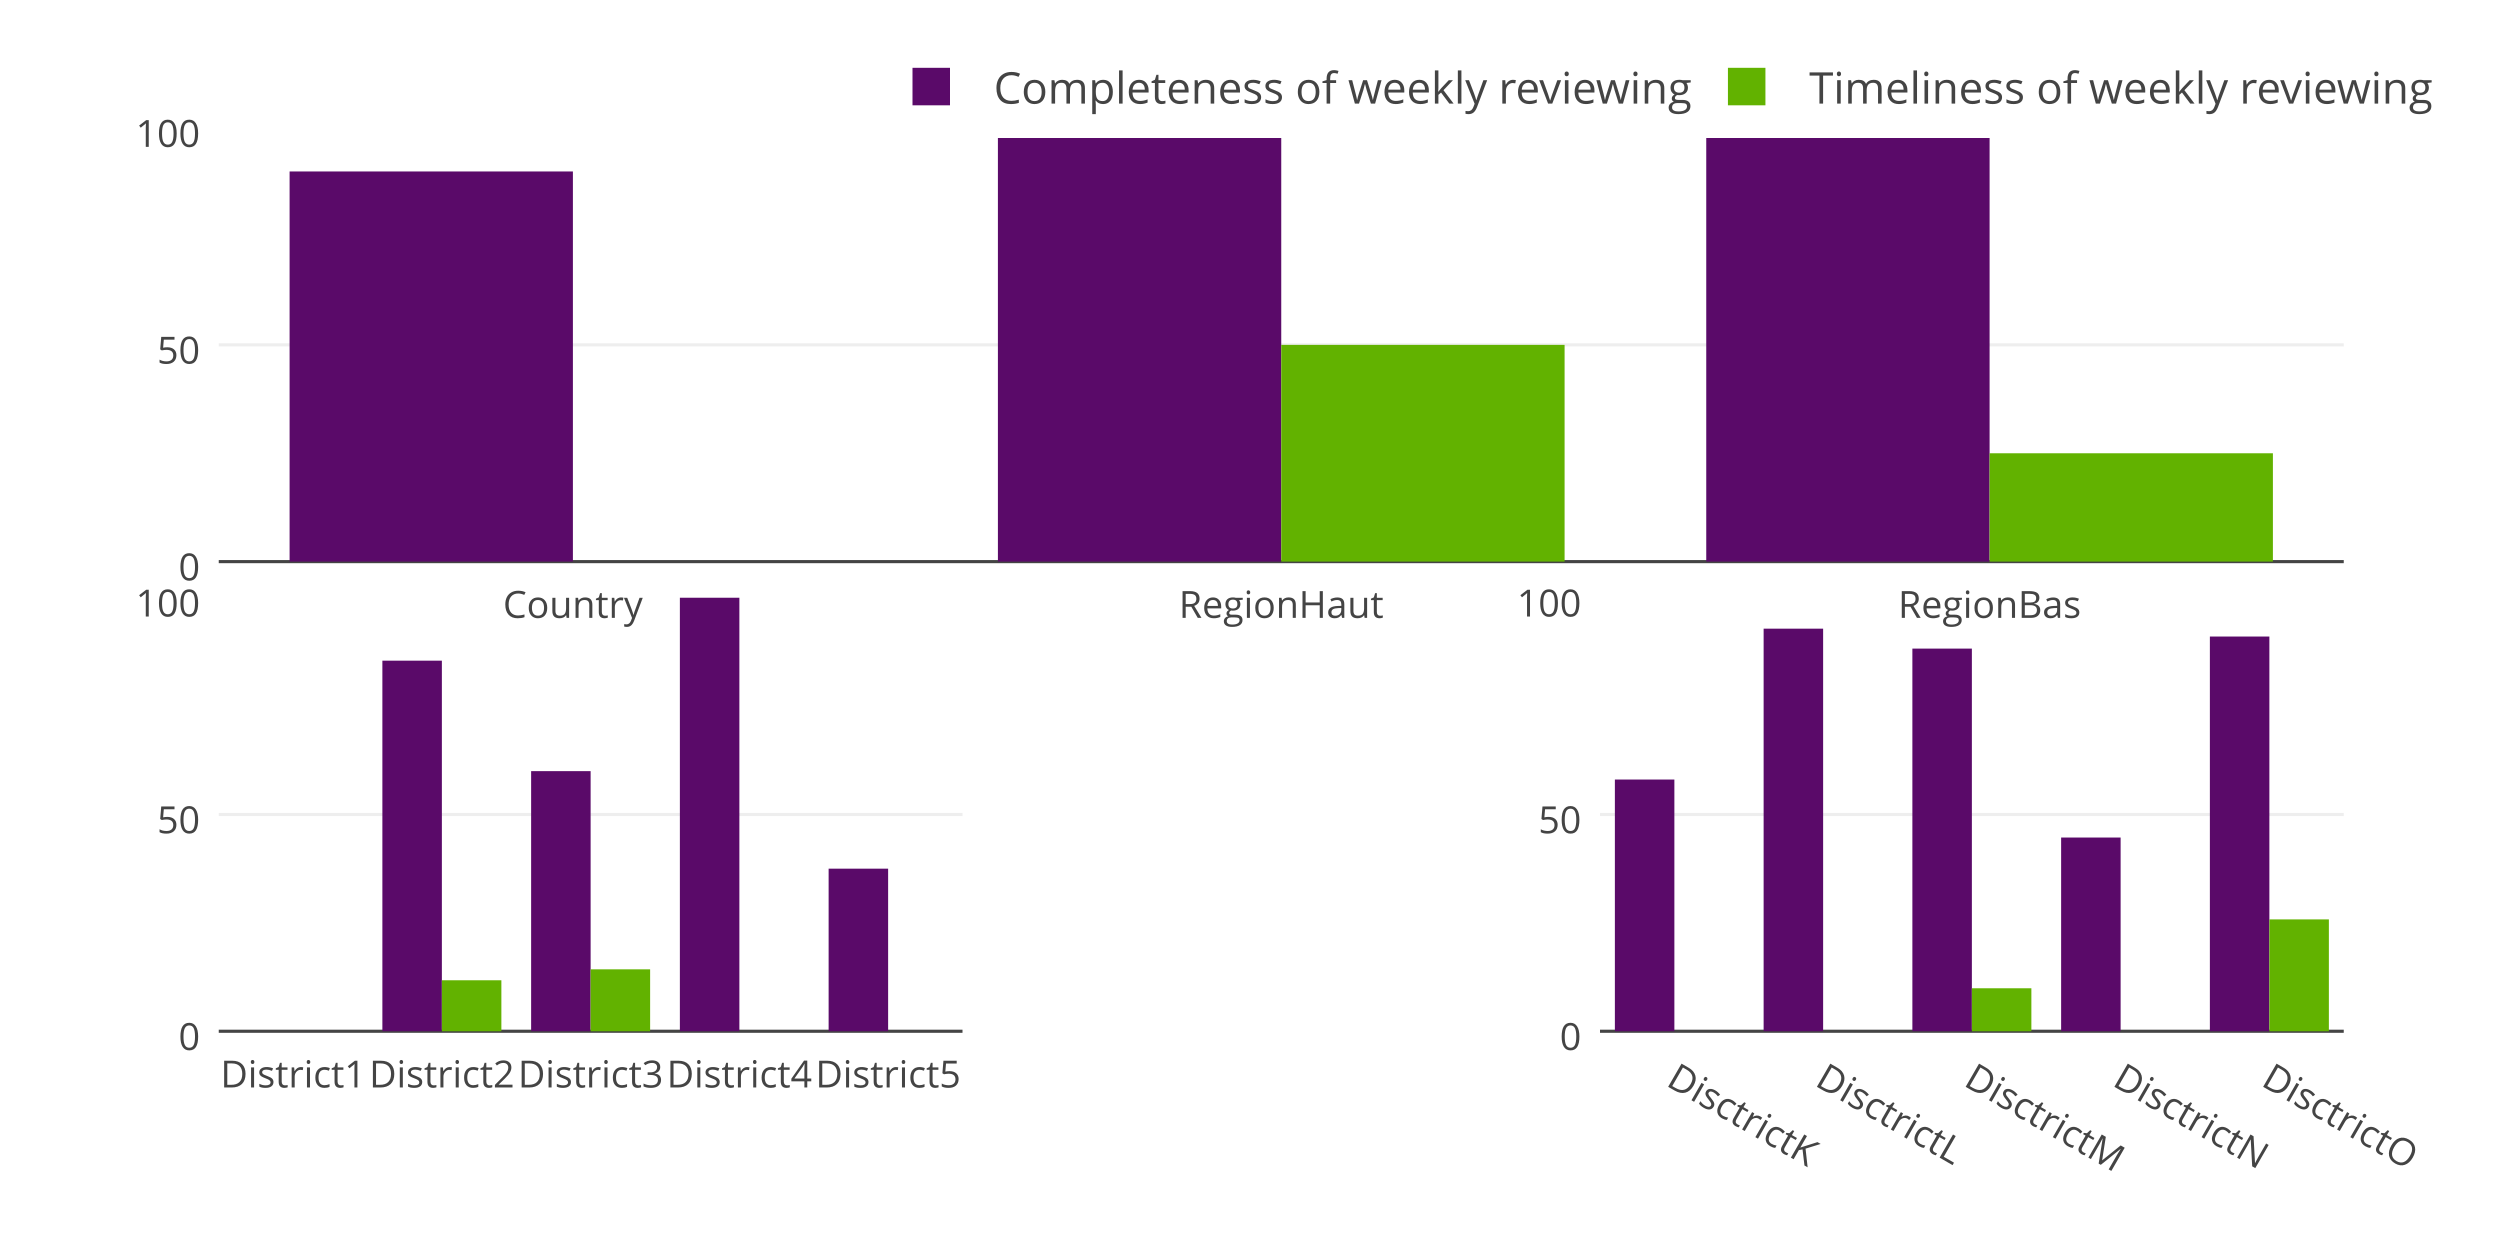
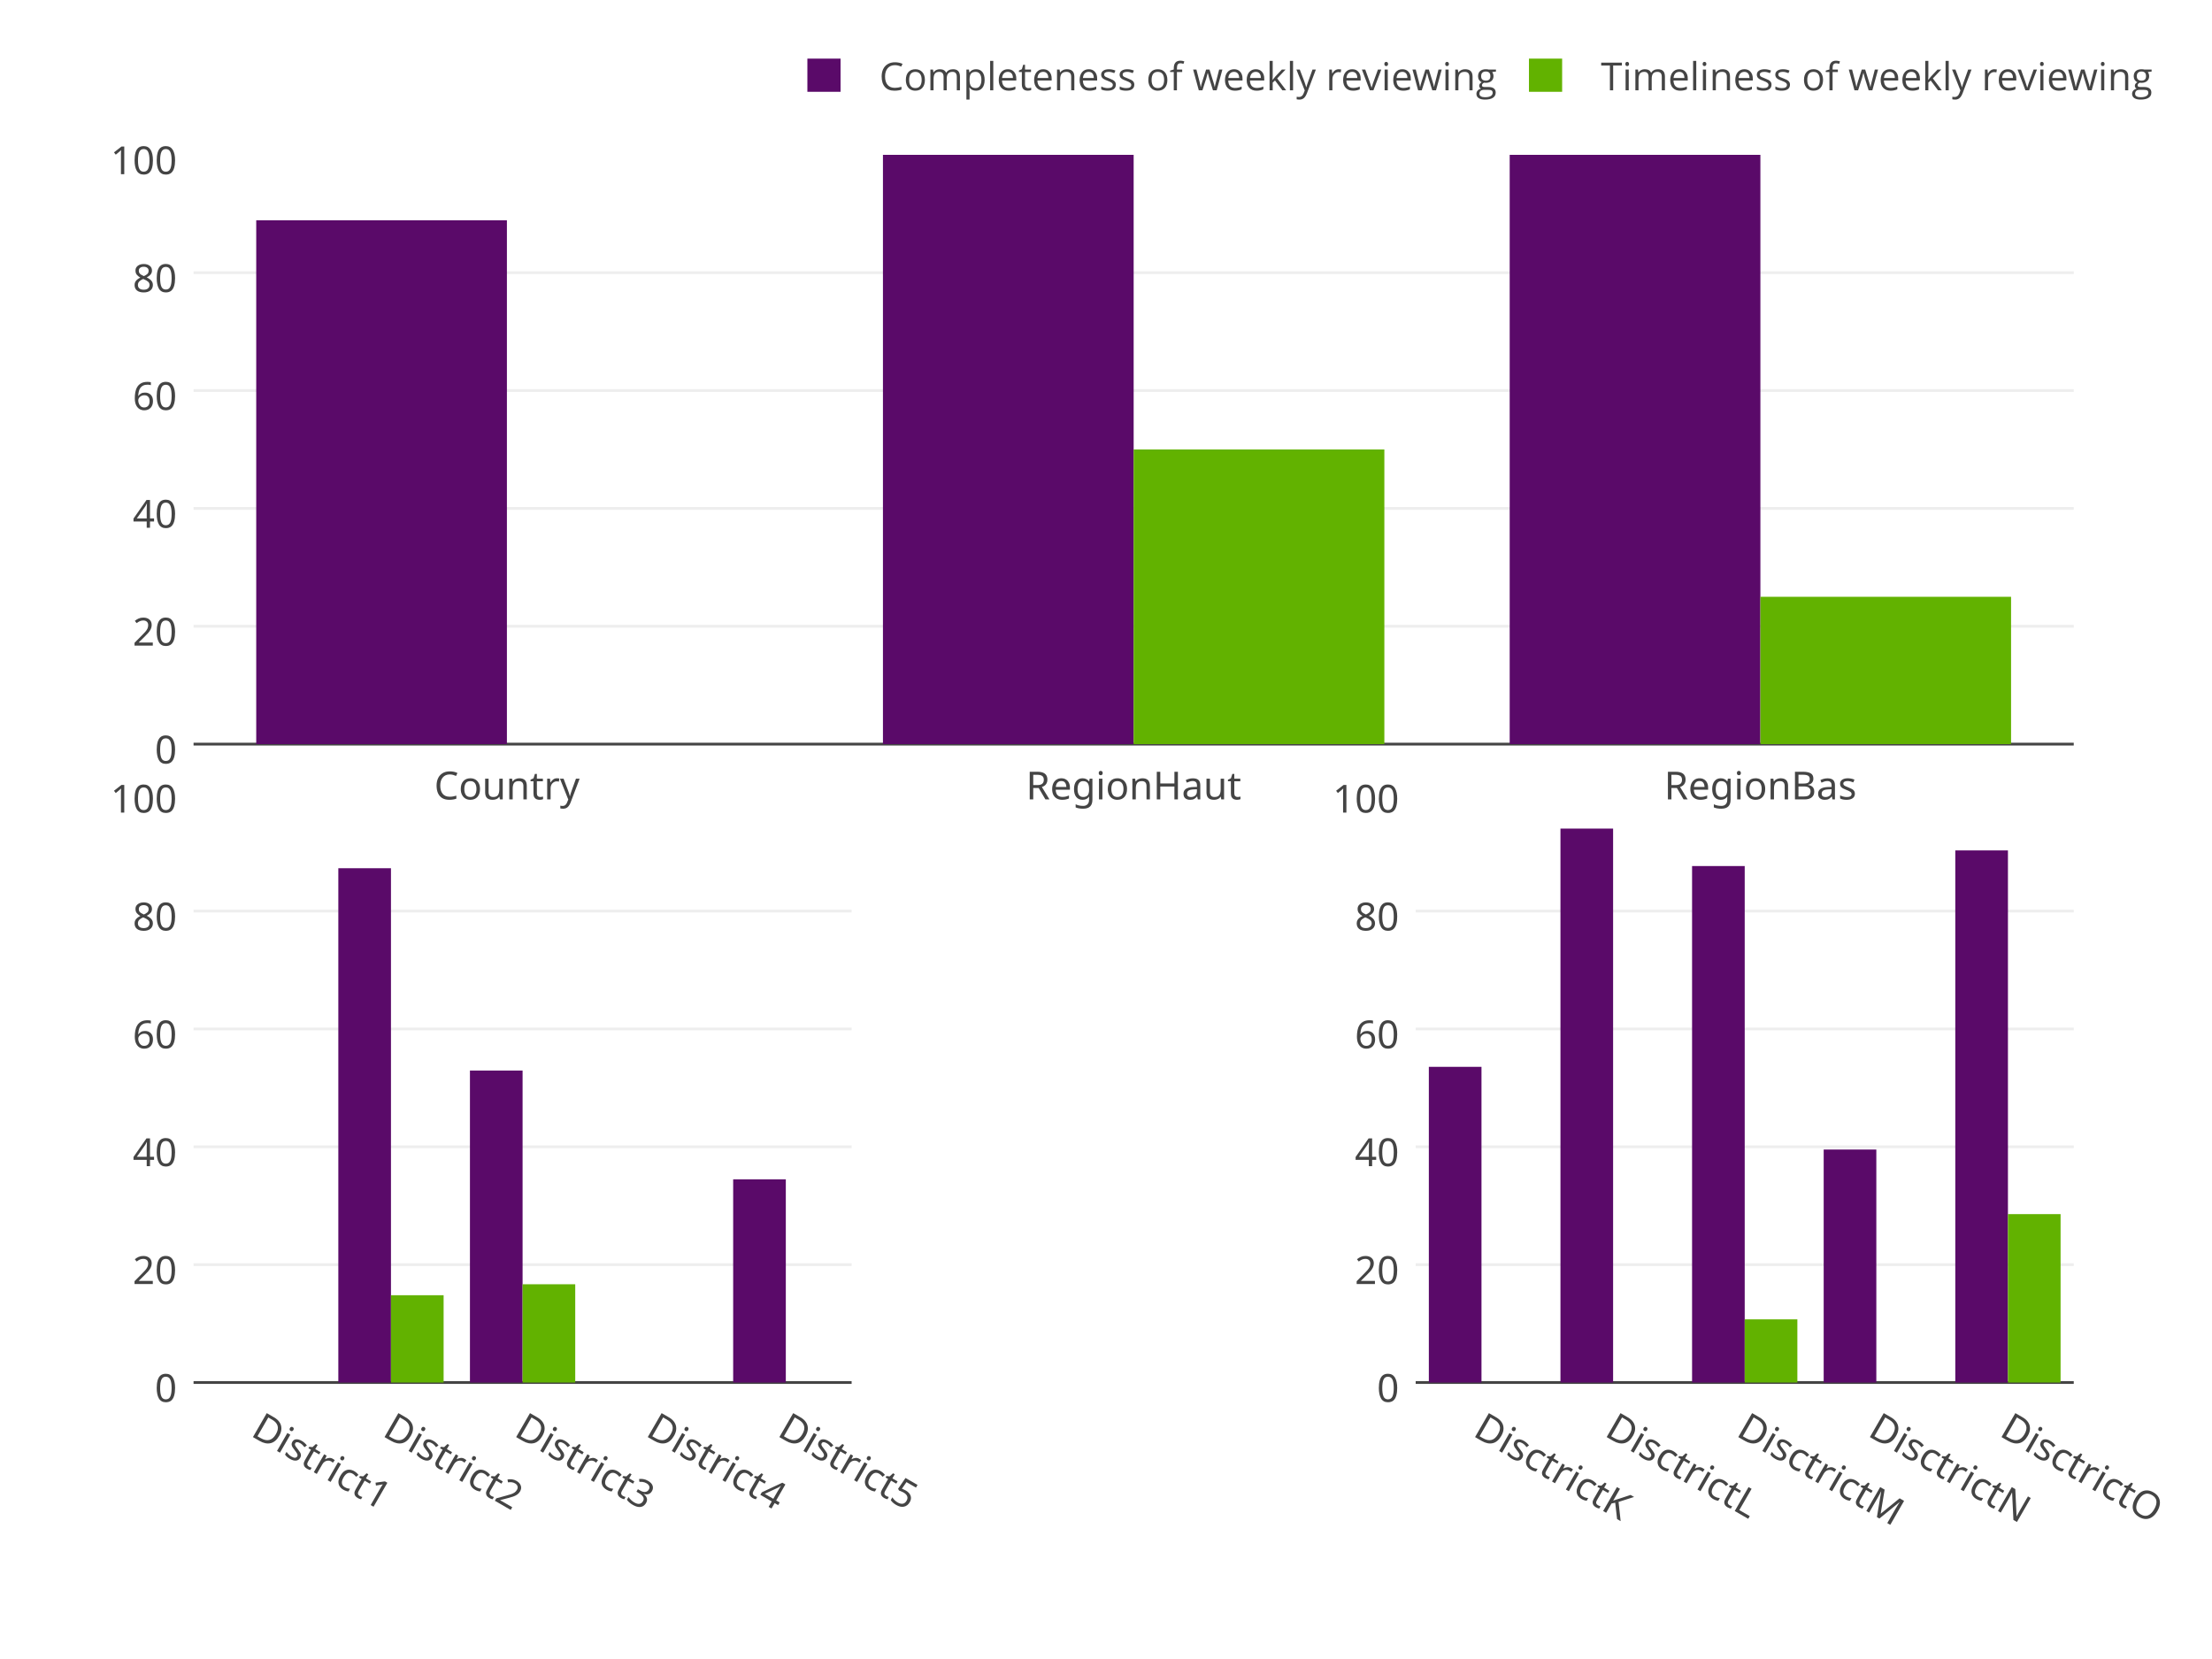
- <svg xmlns="http://www.w3.org/2000/svg" class="main-svg" width="800" height="400" style="">
-   <rect x="0" y="0" width="800" height="400" style="fill: rgb(255, 255, 255); fill-opacity: 1;" />
-   <defs id="defs-f006cd">
+ <svg xmlns="http://www.w3.org/2000/svg" class="main-svg" width="800" height="600" style="">
+   <rect x="0" y="0" width="800" height="600" style="fill: rgb(255, 255, 255); fill-opacity: 1;" />
+   <defs id="defs-6681fc">
    <g class="gradients" />
    <g class="clips">
-       <clipPath class="axesclip" id="clipf006cdx">
-         <rect x="70" y="0" width="680" height="400" />
-       </clipPath>
-       <clipPath class="axesclip" id="clipf006cdy">
-         <rect x="0" y="41" width="800" height="138.72" />
-       </clipPath>
-       <clipPath class="axesclip" id="clipf006cdxy">
-         <rect x="70" y="41" width="680" height="138.72" />
-       </clipPath>
-       <clipPath class="axesclip" id="clipf006cdy2">
-         <rect x="0" y="191.28" width="800" height="138.72" />
-       </clipPath>
-       <clipPath class="axesclip" id="clipf006cdxy2">
-         <rect x="70" y="191.28" width="680" height="138.72" />
-       </clipPath>
-       <clipPath class="axesclip" id="clipf006cdy3">
-         <rect x="0" y="191.28" width="800" height="138.72" />
-       </clipPath>
-       <clipPath class="axesclip" id="clipf006cdxy3">
-         <rect x="70" y="191.28" width="680" height="138.72" />
-       </clipPath>
-       <clipPath class="axesclip" id="clipf006cdx2">
-         <rect x="70" y="0" width="238" height="400" />
-       </clipPath>
-       <clipPath class="axesclip" id="clipf006cdx2y">
-         <rect x="70" y="41" width="238" height="138.72" />
-       </clipPath>
-       <clipPath class="axesclip" id="clipf006cdx2y2">
-         <rect x="70" y="191.28" width="238" height="138.72" />
-       </clipPath>
-       <clipPath class="axesclip" id="clipf006cdx2y3">
-         <rect x="70" y="191.28" width="238" height="138.72" />
-       </clipPath>
-       <clipPath class="axesclip" id="clipf006cdx3">
-         <rect x="512" y="0" width="238" height="400" />
-       </clipPath>
-       <clipPath class="axesclip" id="clipf006cdx3y">
-         <rect x="512" y="41" width="238" height="138.72" />
-       </clipPath>
-       <clipPath class="axesclip" id="clipf006cdx3y2">
-         <rect x="512" y="191.28" width="238" height="138.72" />
-       </clipPath>
-       <clipPath class="axesclip" id="clipf006cdx3y3">
-         <rect x="512" y="191.28" width="238" height="138.72" />
-       </clipPath>
-       <clipPath class="plotclip" id="clipf006cdxyplot">
-         <rect width="680" height="138.72" />
-       </clipPath>
-       <clipPath class="plotclip" id="clipf006cdx2y3plot">
-         <rect width="238" height="138.72" />
-       </clipPath>
-       <clipPath class="plotclip" id="clipf006cdx3y2plot">
-         <rect width="238" height="138.72" />
+       <clipPath class="axesclip" id="clip6681fcx">
+         <rect x="70" y="0" width="680" height="600" />
+       </clipPath>
+       <clipPath class="axesclip" id="clip6681fcy">
+         <rect x="0" y="56" width="800" height="213.12" />
+       </clipPath>
+       <clipPath class="axesclip" id="clip6681fcxy">
+         <rect x="70" y="56" width="680" height="213.12" />
+       </clipPath>
+       <clipPath class="axesclip" id="clip6681fcy2">
+         <rect x="0" y="286.88" width="800" height="213.12" />
+       </clipPath>
+       <clipPath class="axesclip" id="clip6681fcxy2">
+         <rect x="70" y="286.88" width="680" height="213.12" />
+       </clipPath>
+       <clipPath class="axesclip" id="clip6681fcy3">
+         <rect x="0" y="286.88" width="800" height="213.12" />
+       </clipPath>
+       <clipPath class="axesclip" id="clip6681fcxy3">
+         <rect x="70" y="286.88" width="680" height="213.12" />
+       </clipPath>
+       <clipPath class="axesclip" id="clip6681fcx2">
+         <rect x="70" y="0" width="238" height="600" />
+       </clipPath>
+       <clipPath class="axesclip" id="clip6681fcx2y">
+         <rect x="70" y="56" width="238" height="213.12" />
+       </clipPath>
+       <clipPath class="axesclip" id="clip6681fcx2y2">
+         <rect x="70" y="286.88" width="238" height="213.12" />
+       </clipPath>
+       <clipPath class="axesclip" id="clip6681fcx2y3">
+         <rect x="70" y="286.88" width="238" height="213.12" />
+       </clipPath>
+       <clipPath class="axesclip" id="clip6681fcx3">
+         <rect x="512" y="0" width="238" height="600" />
+       </clipPath>
+       <clipPath class="axesclip" id="clip6681fcx3y">
+         <rect x="512" y="56" width="238" height="213.12" />
+       </clipPath>
+       <clipPath class="axesclip" id="clip6681fcx3y2">
+         <rect x="512" y="286.88" width="238" height="213.12" />
+       </clipPath>
+       <clipPath class="axesclip" id="clip6681fcx3y3">
+         <rect x="512" y="286.88" width="238" height="213.12" />
+       </clipPath>
+       <clipPath class="plotclip" id="clip6681fcxyplot">
+         <rect width="680" height="213.12" />
+       </clipPath>
+       <clipPath class="plotclip" id="clip6681fcx2y3plot">
+         <rect width="238" height="213.12" />
+       </clipPath>
+       <clipPath class="plotclip" id="clip6681fcx3y2plot">
+         <rect width="238" height="213.12" />
      </clipPath>
    </g>
  </defs>
  <g class="bglayer">
-     <rect class="bg" x="66" y="37" width="688" height="146.72" style="fill: rgb(255, 255, 255); fill-opacity: 1; stroke-width: 0;" />
-     <rect class="bg" x="66" y="187.28" width="246" height="146.72" style="fill: rgb(255, 255, 255); fill-opacity: 1; stroke-width: 0;" />
-     <rect class="bg" x="508" y="187.28" width="246" height="146.72" style="fill: rgb(255, 255, 255); fill-opacity: 1; stroke-width: 0;" />
+     <rect class="bg" x="66" y="52" width="688" height="221.12" style="fill: rgb(255, 255, 255); fill-opacity: 1; stroke-width: 0;" />
+     <rect class="bg" x="66" y="282.88" width="246" height="221.12" style="fill: rgb(255, 255, 255); fill-opacity: 1; stroke-width: 0;" />
+     <rect class="bg" x="508" y="282.88" width="246" height="221.12" style="fill: rgb(255, 255, 255); fill-opacity: 1; stroke-width: 0;" />
  </g>
  <g class="layer-below">
    <g class="imagelayer" />
    <g class="shapelayer" />
  </g>
  <g class="cartesianlayer">
    <g class="subplot xy">
      <g class="layer-subplot">
        <g class="shapelayer" />
        <g class="imagelayer" />
      </g>
-       <g class="gridlayer" transform="translate(70,41)">
-         <path class="ygrid crisp" d="M0,0h680" transform="translate(0,69.36)" style="stroke: rgb(238, 238, 238); stroke-opacity: 1; stroke-width: 1px;" />
+       <g class="gridlayer" transform="translate(70,56)">
+         <path class="ygrid crisp" d="M0,0h680" transform="translate(0,170.5)" style="stroke: rgb(238, 238, 238); stroke-opacity: 1; stroke-width: 1px;" />
+         <path class="ygrid crisp" d="M0,0h680" transform="translate(0,127.87)" style="stroke: rgb(238, 238, 238); stroke-opacity: 1; stroke-width: 1px;" />
+         <path class="ygrid crisp" d="M0,0h680" transform="translate(0,85.25)" style="stroke: rgb(238, 238, 238); stroke-opacity: 1; stroke-width: 1px;" />
+         <path class="ygrid crisp" d="M0,0h680" transform="translate(0,42.62)" style="stroke: rgb(238, 238, 238); stroke-opacity: 1; stroke-width: 1px;" />
      </g>
      <g class="overgrid" />
-       <g class="zerolinelayer" transform="translate(70,41)">
-         <path class="yzl zl crisp" d="M0,0h680" transform="translate(0,138.72)" style="stroke: rgb(68, 68, 68); stroke-opacity: 1; stroke-width: 1px;" />
+       <g class="zerolinelayer" transform="translate(70,56)">
+         <path class="yzl zl crisp" d="M0,0h680" transform="translate(0,213.12)" style="stroke: rgb(68, 68, 68); stroke-opacity: 1; stroke-width: 1px;" />
      </g>
      <g class="overzero" />
-       <g class="plot" transform="translate(70, 41)" clip-path="url(#clipf006cdxyplot)">
+       <g class="plot" transform="translate(70, 56)" clip-path="url(#clip6681fcxyplot)">
        <g class="imagelayer" />
        <g class="maplayer" />
        <g class="barlayer">
          <g class="trace bars" style="opacity: 1;">
            <g class="points">
              <g class="point">
-                 <path d="M22.67,138.72V13.87H113.33V138.72Z" style="stroke-width: 0px; fill: rgb(90, 10, 105); fill-opacity: 1;" />
-               </g>
-               <g class="point">
-                 <path d="M249.33,138.72V0H340V138.72Z" style="stroke-width: 0px; fill: rgb(90, 10, 105); fill-opacity: 1;" />
-               </g>
-               <g class="point">
-                 <path d="M476,138.72V0H566.67V138.72Z" style="stroke-width: 0px; fill: rgb(90, 10, 105); fill-opacity: 1;" />
-               </g>
-             </g>
-           </g>
-           <g class="trace bars" style="opacity: 1;">
-             <g class="points">
-               <g class="point">
-                 <path d="M340,138.72V69.36H430.67V138.72Z" style="stroke-width: 0px; fill: rgb(98, 178, 0); fill-opacity: 1;" />
-               </g>
-               <g class="point">
-                 <path d="M566.67,138.72V104.04H657.33V138.72Z" style="stroke-width: 0px; fill: rgb(98, 178, 0); fill-opacity: 1;" />
+                 <path d="M22.67,213.12V23.68H113.33V213.12Z" style="stroke-width: 0px; fill: rgb(90, 10, 105); fill-opacity: 1;" />
+               </g>
+               <g class="point">
+                 <path d="M249.33,213.12V0H340V213.12Z" style="stroke-width: 0px; fill: rgb(90, 10, 105); fill-opacity: 1;" />
+               </g>
+               <g class="point">
+                 <path d="M476,213.12V0H566.67V213.12Z" style="stroke-width: 0px; fill: rgb(90, 10, 105); fill-opacity: 1;" />
+               </g>
+             </g>
+           </g>
+           <g class="trace bars" style="opacity: 1;">
+             <g class="points">
+               <g class="point">
+                 <path d="M340,213.12V106.56H430.67V213.12Z" style="stroke-width: 0px; fill: rgb(98, 178, 0); fill-opacity: 1;" />
+               </g>
+               <g class="point">
+                 <path d="M566.67,213.12V159.84H657.33V213.12Z" style="stroke-width: 0px; fill: rgb(98, 178, 0); fill-opacity: 1;" />
              </g>
            </g>
          </g>
        </g>
        <g class="carpetlayer" />
        <g class="boxlayer" />
        <g class="scatterlayer" />
      </g>
      <g class="overplot" />
-       <path class="xlines crisp" transform="translate(70,41)" d="M-5,143.22h690" style="fill: none; stroke-width: 1px; stroke: rgb(0, 0, 0); stroke-opacity: 0;" />
-       <path class="ylines crisp" transform="translate(70,41)" d="M-4.5,-5v147.72" stroke-width="1px" style="fill: none; stroke: rgb(0, 0, 0); stroke-opacity: 0;" />
+       <path class="xlines crisp" transform="translate(70,56)" d="M-5,217.62h690" style="fill: none; stroke-width: 1px; stroke: rgb(0, 0, 0); stroke-opacity: 0;" />
+       <path class="ylines crisp" transform="translate(70,56)" d="M-4.5,-5v222.12" stroke-width="1px" style="fill: none; stroke: rgb(0, 0, 0); stroke-opacity: 0;" />
      <g class="overlines" />
-       <g class="xaxislayer" transform="translate(70,41)">
-         <g class="xtick" data-bb="171">
-           <text text-anchor="middle" x="0" y="156.72" transform="translate(113.33,0)" style="font-family: 'Open Sans', verdana, arial, sans-serif; font-size: 12px; fill: rgb(68, 68, 68); fill-opacity: 1; visibility: visible; white-space: pre;" data-bb="167">Country</text>
-         </g>
-         <g class="xtick" data-bb="172">
-           <text text-anchor="middle" x="0" y="156.72" transform="translate(340,0)" style="font-family: 'Open Sans', verdana, arial, sans-serif; font-size: 12px; fill: rgb(68, 68, 68); fill-opacity: 1; visibility: visible; white-space: pre;" data-bb="168">RegionHaut</text>
-         </g>
-         <g class="xtick" data-bb="173">
-           <text text-anchor="middle" x="0" y="156.72" transform="translate(566.67,0)" style="font-family: 'Open Sans', verdana, arial, sans-serif; font-size: 12px; fill: rgb(68, 68, 68); fill-opacity: 1; visibility: visible; white-space: pre;" data-bb="169">RegionBas</text>
-         </g>
-       </g>
-       <g class="yaxislayer" transform="translate(70,41)">
-         <g class="ytick" data-bb="197">
-           <text text-anchor="end" x="-6" y="6" transform="translate(0,138.72)" style="font-family: 'Open Sans', verdana, arial, sans-serif; font-size: 12px; fill: rgb(68, 68, 68); fill-opacity: 1; visibility: visible; white-space: pre;">0</text>
-         </g>
-         <g class="ytick" data-bb="198">
-           <text text-anchor="end" x="-6" y="6" transform="translate(0,69.36)" style="font-family: 'Open Sans', verdana, arial, sans-serif; font-size: 12px; fill: rgb(68, 68, 68); fill-opacity: 1; visibility: visible; white-space: pre;">50</text>
-         </g>
-         <g class="ytick" data-bb="199">
-           <text text-anchor="end" x="-6" y="6" transform="translate(0,0)" style="font-family: 'Open Sans', verdana, arial, sans-serif; font-size: 12px; fill: rgb(68, 68, 68); fill-opacity: 1; visibility: visible; white-space: pre;">100</text>
+       <g class="xaxislayer" transform="translate(70,56)">
+         <g class="xtick" data-bb="180">
+           <text text-anchor="middle" x="0" y="233.12" transform="translate(113.33,0)" style="font-family: 'sans serif'; font-size: 14px; fill: rgb(68, 68, 68); fill-opacity: 1; visibility: visible; white-space: pre;" data-bb="176">Country</text>
+         </g>
+         <g class="xtick" data-bb="181">
+           <text text-anchor="middle" x="0" y="233.12" transform="translate(340,0)" style="font-family: 'sans serif'; font-size: 14px; fill: rgb(68, 68, 68); fill-opacity: 1; visibility: visible; white-space: pre;" data-bb="177">RegionHaut</text>
+         </g>
+         <g class="xtick" data-bb="182">
+           <text text-anchor="middle" x="0" y="233.12" transform="translate(566.67,0)" style="font-family: 'sans serif'; font-size: 14px; fill: rgb(68, 68, 68); fill-opacity: 1; visibility: visible; white-space: pre;" data-bb="178">RegionBas</text>
+         </g>
+       </g>
+       <g class="yaxislayer" transform="translate(70,56)">
+         <g class="ytick" data-bb="206">
+           <text text-anchor="end" x="-6" y="7" transform="translate(0,213.12)" style="font-family: 'sans serif'; font-size: 14px; fill: rgb(68, 68, 68); fill-opacity: 1; visibility: visible; white-space: pre;">0</text>
+         </g>
+         <g class="ytick" data-bb="207">
+           <text text-anchor="end" x="-6" y="7" transform="translate(0,170.5)" style="font-family: 'sans serif'; font-size: 14px; fill: rgb(68, 68, 68); fill-opacity: 1; visibility: visible; white-space: pre;">20</text>
+         </g>
+         <g class="ytick" data-bb="208">
+           <text text-anchor="end" x="-6" y="7" transform="translate(0,127.87)" style="font-family: 'sans serif'; font-size: 14px; fill: rgb(68, 68, 68); fill-opacity: 1; visibility: visible; white-space: pre;">40</text>
+         </g>
+         <g class="ytick" data-bb="209">
+           <text text-anchor="end" x="-6" y="7" transform="translate(0,85.25)" style="font-family: 'sans serif'; font-size: 14px; fill: rgb(68, 68, 68); fill-opacity: 1; visibility: visible; white-space: pre;">60</text>
+         </g>
+         <g class="ytick" data-bb="210">
+           <text text-anchor="end" x="-6" y="7" transform="translate(0,42.62)" style="font-family: 'sans serif'; font-size: 14px; fill: rgb(68, 68, 68); fill-opacity: 1; visibility: visible; white-space: pre;">80</text>
+         </g>
+         <g class="ytick" data-bb="211">
+           <text text-anchor="end" x="-6" y="7" transform="translate(0,0)" style="font-family: 'sans serif'; font-size: 14px; fill: rgb(68, 68, 68); fill-opacity: 1; visibility: visible; white-space: pre;">100</text>
        </g>
      </g>
      <g class="overaxes" />
    </g>
    <g class="subplot x2y3">
      <g class="layer-subplot">
        <g class="shapelayer" />
        <g class="imagelayer" />
      </g>
-       <g class="gridlayer" transform="translate(70,191.28)">
-         <path class="y3grid crisp" d="M0,0h238" transform="translate(0,69.36)" style="stroke: rgb(238, 238, 238); stroke-opacity: 1; stroke-width: 1px;" />
+       <g class="gridlayer" transform="translate(70,286.88)">
+         <path class="y3grid crisp" d="M0,0h238" transform="translate(0,170.5)" style="stroke: rgb(238, 238, 238); stroke-opacity: 1; stroke-width: 1px;" />
+         <path class="y3grid crisp" d="M0,0h238" transform="translate(0,127.87)" style="stroke: rgb(238, 238, 238); stroke-opacity: 1; stroke-width: 1px;" />
+         <path class="y3grid crisp" d="M0,0h238" transform="translate(0,85.25)" style="stroke: rgb(238, 238, 238); stroke-opacity: 1; stroke-width: 1px;" />
+         <path class="y3grid crisp" d="M0,0h238" transform="translate(0,42.62)" style="stroke: rgb(238, 238, 238); stroke-opacity: 1; stroke-width: 1px;" />
      </g>
      <g class="overgrid" />
-       <g class="zerolinelayer" transform="translate(70,191.28)">
-         <path class="y3zl zl crisp" d="M0,0h238" transform="translate(0,138.72)" style="stroke: rgb(68, 68, 68); stroke-opacity: 1; stroke-width: 1px;" />
+       <g class="zerolinelayer" transform="translate(70,286.88)">
+         <path class="y3zl zl crisp" d="M0,0h238" transform="translate(0,213.12)" style="stroke: rgb(68, 68, 68); stroke-opacity: 1; stroke-width: 1px;" />
      </g>
      <g class="overzero" />
-       <g class="plot" transform="translate(70, 191.28)" clip-path="url(#clipf006cdx2y3plot)">
+       <g class="plot" transform="translate(70, 286.88)" clip-path="url(#clip6681fcx2y3plot)">
        <g class="imagelayer" />
        <g class="maplayer" />
        <g class="barlayer">
          <g class="trace bars" style="opacity: 1;">
            <g class="points">
              <g class="point">
-                 <path d="M52.36,138.72V20.14H71.4V138.72Z" style="stroke-width: 0px; fill: rgb(90, 10, 105); fill-opacity: 1;" />
-               </g>
-               <g class="point">
-                 <path d="M99.96,138.72V55.49H119V138.72Z" style="stroke-width: 0px; fill: rgb(90, 10, 105); fill-opacity: 1;" />
-               </g>
-               <g class="point">
-                 <path d="M147.56,138.72V0H166.6V138.72Z" style="stroke-width: 0px; fill: rgb(90, 10, 105); fill-opacity: 1;" />
-               </g>
-               <g class="point">
-                 <path d="M195.16,138.72V86.7H214.2V138.72Z" style="stroke-width: 0px; fill: rgb(90, 10, 105); fill-opacity: 1;" />
-               </g>
-             </g>
-           </g>
-           <g class="trace bars" style="opacity: 1;">
-             <g class="points">
-               <g class="point">
-                 <path d="M71.4,138.72V122.41H90.44V138.72Z" style="stroke-width: 0px; fill: rgb(98, 178, 0); fill-opacity: 1;" />
-               </g>
-               <g class="point">
-                 <path d="M119,138.72V118.9H138.04V138.72Z" style="stroke-width: 0px; fill: rgb(98, 178, 0); fill-opacity: 1;" />
+                 <path d="M52.36,213.12V27.13H71.4V213.12Z" style="stroke-width: 0px; fill: rgb(90, 10, 105); fill-opacity: 1;" />
+               </g>
+               <g class="point">
+                 <path d="M99.96,213.12V100.29H119V213.12Z" style="stroke-width: 0px; fill: rgb(90, 10, 105); fill-opacity: 1;" />
+               </g>
+               <g class="point">
+                 <path d="M195.16,213.12V139.64H214.2V213.12Z" style="stroke-width: 0px; fill: rgb(90, 10, 105); fill-opacity: 1;" />
+               </g>
+             </g>
+           </g>
+           <g class="trace bars" style="opacity: 1;">
+             <g class="points">
+               <g class="point">
+                 <path d="M71.4,213.12V181.56H90.44V213.12Z" style="stroke-width: 0px; fill: rgb(98, 178, 0); fill-opacity: 1;" />
+               </g>
+               <g class="point">
+                 <path d="M119,213.12V177.59H138.04V213.12Z" style="stroke-width: 0px; fill: rgb(98, 178, 0); fill-opacity: 1;" />
              </g>
            </g>
          </g>
        </g>
        <g class="carpetlayer" />
        <g class="boxlayer" />
        <g class="scatterlayer" />
      </g>
      <g class="overplot" />
-       <path class="xlines crisp" transform="translate(70,191.28)" d="M-5,143.22h248" style="fill: none; stroke-width: 1px; stroke: rgb(0, 0, 0); stroke-opacity: 0;" />
-       <path class="ylines crisp" transform="translate(70,191.28)" d="M-4.5,-5v147.72" stroke-width="1px" style="fill: none; stroke: rgb(0, 0, 0); stroke-opacity: 0;" />
+       <path class="xlines crisp" transform="translate(70,286.88)" d="M-5,217.62h248" style="fill: none; stroke-width: 1px; stroke: rgb(0, 0, 0); stroke-opacity: 0;" />
+       <path class="ylines crisp" transform="translate(70,286.88)" d="M-4.5,-5v222.12" stroke-width="1px" style="fill: none; stroke: rgb(0, 0, 0); stroke-opacity: 0;" />
      <g class="overlines" />
-       <g class="xaxislayer" transform="translate(70,191.28)">
-         <g class="x2tick" data-bb="180">
-           <text text-anchor="middle" x="0" y="156.72" transform="translate(23.8,0)" style="font-family: 'Open Sans', verdana, arial, sans-serif; font-size: 12px; fill: rgb(68, 68, 68); fill-opacity: 1; visibility: visible; white-space: pre;" data-bb="174">District1</text>
-         </g>
-         <g class="x2tick" data-bb="181">
-           <text text-anchor="middle" x="0" y="156.72" transform="translate(71.4,0)" style="font-family: 'Open Sans', verdana, arial, sans-serif; font-size: 12px; fill: rgb(68, 68, 68); fill-opacity: 1; visibility: visible; white-space: pre;" data-bb="175">District2</text>
-         </g>
-         <g class="x2tick" data-bb="182">
-           <text text-anchor="middle" x="0" y="156.72" transform="translate(119,0)" style="font-family: 'Open Sans', verdana, arial, sans-serif; font-size: 12px; fill: rgb(68, 68, 68); fill-opacity: 1; visibility: visible; white-space: pre;" data-bb="176">District3</text>
-         </g>
-         <g class="x2tick" data-bb="183">
-           <text text-anchor="middle" x="0" y="156.72" transform="translate(166.6,0)" style="font-family: 'Open Sans', verdana, arial, sans-serif; font-size: 12px; fill: rgb(68, 68, 68); fill-opacity: 1; visibility: visible; white-space: pre;" data-bb="177">District4</text>
-         </g>
-         <g class="x2tick" data-bb="184">
-           <text text-anchor="middle" x="0" y="156.72" transform="translate(214.2,0)" style="font-family: 'Open Sans', verdana, arial, sans-serif; font-size: 12px; fill: rgb(68, 68, 68); fill-opacity: 1; visibility: visible; white-space: pre;" data-bb="178">District5</text>
-         </g>
-       </g>
-       <g class="yaxislayer" transform="translate(70,191.28)">
-         <g class="y3tick" data-bb="205">
-           <text text-anchor="end" x="-6" y="6" transform="translate(0,138.72)" style="font-family: 'Open Sans', verdana, arial, sans-serif; font-size: 12px; fill: rgb(68, 68, 68); fill-opacity: 1; visibility: visible; white-space: pre;">0</text>
-         </g>
-         <g class="y3tick" data-bb="206">
-           <text text-anchor="end" x="-6" y="6" transform="translate(0,69.36)" style="font-family: 'Open Sans', verdana, arial, sans-serif; font-size: 12px; fill: rgb(68, 68, 68); fill-opacity: 1; visibility: visible; white-space: pre;">50</text>
-         </g>
-         <g class="y3tick" data-bb="207">
-           <text text-anchor="end" x="-6" y="6" transform="translate(0,0)" style="font-family: 'Open Sans', verdana, arial, sans-serif; font-size: 12px; fill: rgb(68, 68, 68); fill-opacity: 1; visibility: visible; white-space: pre;">100</text>
+       <g class="xaxislayer" transform="translate(70,286.88)">
+         <g class="x2tick" data-bb="189">
+           <text text-anchor="start" x="0" y="233.12" transform="translate(23.8,0) rotate(30,0,226.12)" style="font-family: 'sans serif'; font-size: 14px; fill: rgb(68, 68, 68); fill-opacity: 1; visibility: visible; white-space: pre;" data-bb="183">District1</text>
+         </g>
+         <g class="x2tick" data-bb="190">
+           <text text-anchor="start" x="0" y="233.12" transform="translate(71.4,0) rotate(30,0,226.12)" style="font-family: 'sans serif'; font-size: 14px; fill: rgb(68, 68, 68); fill-opacity: 1; visibility: visible; white-space: pre;" data-bb="184">District2</text>
+         </g>
+         <g class="x2tick" data-bb="191">
+           <text text-anchor="start" x="0" y="233.12" transform="translate(119,0) rotate(30,0,226.12)" style="font-family: 'sans serif'; font-size: 14px; fill: rgb(68, 68, 68); fill-opacity: 1; visibility: visible; white-space: pre;" data-bb="185">District3</text>
+         </g>
+         <g class="x2tick" data-bb="192">
+           <text text-anchor="start" x="0" y="233.12" transform="translate(166.6,0) rotate(30,0,226.12)" style="font-family: 'sans serif'; font-size: 14px; fill: rgb(68, 68, 68); fill-opacity: 1; visibility: visible; white-space: pre;" data-bb="186">District4</text>
+         </g>
+         <g class="x2tick" data-bb="193">
+           <text text-anchor="start" x="0" y="233.12" transform="translate(214.2,0) rotate(30,0,226.12)" style="font-family: 'sans serif'; font-size: 14px; fill: rgb(68, 68, 68); fill-opacity: 1; visibility: visible; white-space: pre;" data-bb="187">District5</text>
+         </g>
+       </g>
+       <g class="yaxislayer" transform="translate(70,286.88)">
+         <g class="y3tick" data-bb="220">
+           <text text-anchor="end" x="-6" y="7" transform="translate(0,213.12)" style="font-family: 'sans serif'; font-size: 14px; fill: rgb(68, 68, 68); fill-opacity: 1; visibility: visible; white-space: pre;">0</text>
+         </g>
+         <g class="y3tick" data-bb="221">
+           <text text-anchor="end" x="-6" y="7" transform="translate(0,170.5)" style="font-family: 'sans serif'; font-size: 14px; fill: rgb(68, 68, 68); fill-opacity: 1; visibility: visible; white-space: pre;">20</text>
+         </g>
+         <g class="y3tick" data-bb="222">
+           <text text-anchor="end" x="-6" y="7" transform="translate(0,127.87)" style="font-family: 'sans serif'; font-size: 14px; fill: rgb(68, 68, 68); fill-opacity: 1; visibility: visible; white-space: pre;">40</text>
+         </g>
+         <g class="y3tick" data-bb="223">
+           <text text-anchor="end" x="-6" y="7" transform="translate(0,85.25)" style="font-family: 'sans serif'; font-size: 14px; fill: rgb(68, 68, 68); fill-opacity: 1; visibility: visible; white-space: pre;">60</text>
+         </g>
+         <g class="y3tick" data-bb="224">
+           <text text-anchor="end" x="-6" y="7" transform="translate(0,42.62)" style="font-family: 'sans serif'; font-size: 14px; fill: rgb(68, 68, 68); fill-opacity: 1; visibility: visible; white-space: pre;">80</text>
+         </g>
+         <g class="y3tick" data-bb="225">
+           <text text-anchor="end" x="-6" y="7" transform="translate(0,0)" style="font-family: 'sans serif'; font-size: 14px; fill: rgb(68, 68, 68); fill-opacity: 1; visibility: visible; white-space: pre;">100</text>
        </g>
      </g>
      <g class="overaxes" />
    </g>
    <g class="subplot x3y2">
      <g class="layer-subplot">
        <g class="shapelayer" />
        <g class="imagelayer" />
      </g>
-       <g class="gridlayer" transform="translate(512,191.28)">
-         <path class="y2grid crisp" d="M0,0h238" transform="translate(0,69.36)" style="stroke: rgb(238, 238, 238); stroke-opacity: 1; stroke-width: 1px;" />
+       <g class="gridlayer" transform="translate(512,286.88)">
+         <path class="y2grid crisp" d="M0,0h238" transform="translate(0,170.5)" style="stroke: rgb(238, 238, 238); stroke-opacity: 1; stroke-width: 1px;" />
+         <path class="y2grid crisp" d="M0,0h238" transform="translate(0,127.87)" style="stroke: rgb(238, 238, 238); stroke-opacity: 1; stroke-width: 1px;" />
+         <path class="y2grid crisp" d="M0,0h238" transform="translate(0,85.25)" style="stroke: rgb(238, 238, 238); stroke-opacity: 1; stroke-width: 1px;" />
+         <path class="y2grid crisp" d="M0,0h238" transform="translate(0,42.62)" style="stroke: rgb(238, 238, 238); stroke-opacity: 1; stroke-width: 1px;" />
      </g>
      <g class="overgrid" />
-       <g class="zerolinelayer" transform="translate(512,191.28)">
-         <path class="y2zl zl crisp" d="M0,0h238" transform="translate(0,138.72)" style="stroke: rgb(68, 68, 68); stroke-opacity: 1; stroke-width: 1px;" />
+       <g class="zerolinelayer" transform="translate(512,286.88)">
+         <path class="y2zl zl crisp" d="M0,0h238" transform="translate(0,213.12)" style="stroke: rgb(68, 68, 68); stroke-opacity: 1; stroke-width: 1px;" />
      </g>
      <g class="overzero" />
-       <g class="plot" transform="translate(512, 191.28)" clip-path="url(#clipf006cdx3y2plot)">
+       <g class="plot" transform="translate(512, 286.88)" clip-path="url(#clip6681fcx3y2plot)">
        <g class="imagelayer" />
        <g class="maplayer" />
        <g class="barlayer">
          <g class="trace bars" style="opacity: 1;">
            <g class="points">
              <g class="point">
-                 <path d="M4.76,138.72V58.18H23.8V138.72Z" style="stroke-width: 0px; fill: rgb(90, 10, 105); fill-opacity: 1;" />
-               </g>
-               <g class="point">
-                 <path d="M52.36,138.72V9.9H71.4V138.72Z" style="stroke-width: 0px; fill: rgb(90, 10, 105); fill-opacity: 1;" />
-               </g>
-               <g class="point">
-                 <path d="M99.96,138.72V16.27H119V138.72Z" style="stroke-width: 0px; fill: rgb(90, 10, 105); fill-opacity: 1;" />
-               </g>
-               <g class="point">
-                 <path d="M147.56,138.72V76.74H166.6V138.72Z" style="stroke-width: 0px; fill: rgb(90, 10, 105); fill-opacity: 1;" />
-               </g>
-               <g class="point">
-                 <path d="M195.16,138.72V12.42H214.2V138.72Z" style="stroke-width: 0px; fill: rgb(90, 10, 105); fill-opacity: 1;" />
-               </g>
-             </g>
-           </g>
-           <g class="trace bars" style="opacity: 1;">
-             <g class="points">
-               <g class="point">
-                 <path d="M119,138.72V124.96H138.04V138.72Z" style="stroke-width: 0px; fill: rgb(98, 178, 0); fill-opacity: 1;" />
-               </g>
-               <g class="point">
-                 <path d="M214.2,138.72V102.92H233.24V138.72Z" style="stroke-width: 0px; fill: rgb(98, 178, 0); fill-opacity: 1;" />
+                 <path d="M4.76,213.12V98.95H23.8V213.12Z" style="stroke-width: 0px; fill: rgb(90, 10, 105); fill-opacity: 1;" />
+               </g>
+               <g class="point">
+                 <path d="M52.36,213.12V12.79H71.4V213.12Z" style="stroke-width: 0px; fill: rgb(90, 10, 105); fill-opacity: 1;" />
+               </g>
+               <g class="point">
+                 <path d="M99.96,213.12V26.34H119V213.12Z" style="stroke-width: 0px; fill: rgb(90, 10, 105); fill-opacity: 1;" />
+               </g>
+               <g class="point">
+                 <path d="M147.56,213.12V128.87H166.6V213.12Z" style="stroke-width: 0px; fill: rgb(90, 10, 105); fill-opacity: 1;" />
+               </g>
+               <g class="point">
+                 <path d="M195.16,213.12V20.69H214.2V213.12Z" style="stroke-width: 0px; fill: rgb(90, 10, 105); fill-opacity: 1;" />
+               </g>
+             </g>
+           </g>
+           <g class="trace bars" style="opacity: 1;">
+             <g class="points">
+               <g class="point">
+                 <path d="M119,213.12V190.29H138.04V213.12Z" style="stroke-width: 0px; fill: rgb(98, 178, 0); fill-opacity: 1;" />
+               </g>
+               <g class="point">
+                 <path d="M214.2,213.12V152.23H233.24V213.12Z" style="stroke-width: 0px; fill: rgb(98, 178, 0); fill-opacity: 1;" />
              </g>
            </g>
          </g>
        </g>
        <g class="carpetlayer" />
        <g class="boxlayer" />
        <g class="scatterlayer" />
      </g>
      <g class="overplot" />
-       <path class="xlines crisp" transform="translate(512,191.28)" d="M-5,143.22h248" style="fill: none; stroke-width: 1px; stroke: rgb(0, 0, 0); stroke-opacity: 0;" />
-       <path class="ylines crisp" transform="translate(512,191.28)" d="M-4.5,-5v147.72" stroke-width="1px" style="fill: none; stroke: rgb(0, 0, 0); stroke-opacity: 0;" />
+       <path class="xlines crisp" transform="translate(512,286.88)" d="M-5,217.62h248" style="fill: none; stroke-width: 1px; stroke: rgb(0, 0, 0); stroke-opacity: 0;" />
+       <path class="ylines crisp" transform="translate(512,286.88)" d="M-4.5,-5v222.12" stroke-width="1px" style="fill: none; stroke: rgb(0, 0, 0); stroke-opacity: 0;" />
      <g class="overlines" />
-       <g class="xaxislayer" transform="translate(512,191.28)">
-         <g class="x3tick" data-bb="191">
-           <text text-anchor="start" x="0" y="156.72" transform="translate(23.8,0) rotate(30,0,150.72)" style="font-family: 'Open Sans', verdana, arial, sans-serif; font-size: 12px; fill: rgb(68, 68, 68); fill-opacity: 1; visibility: visible; white-space: pre;" data-bb="185">DisctrictK</text>
-         </g>
-         <g class="x3tick" data-bb="192">
-           <text text-anchor="start" x="0" y="156.72" transform="translate(71.4,0) rotate(30,0,150.72)" style="font-family: 'Open Sans', verdana, arial, sans-serif; font-size: 12px; fill: rgb(68, 68, 68); fill-opacity: 1; visibility: visible; white-space: pre;" data-bb="186">DisctrictL</text>
-         </g>
-         <g class="x3tick" data-bb="193">
-           <text text-anchor="start" x="0" y="156.72" transform="translate(119,0) rotate(30,0,150.72)" style="font-family: 'Open Sans', verdana, arial, sans-serif; font-size: 12px; fill: rgb(68, 68, 68); fill-opacity: 1; visibility: visible; white-space: pre;" data-bb="187">DisctrictM</text>
-         </g>
-         <g class="x3tick" data-bb="194">
-           <text text-anchor="start" x="0" y="156.72" transform="translate(166.6,0) rotate(30,0,150.72)" style="font-family: 'Open Sans', verdana, arial, sans-serif; font-size: 12px; fill: rgb(68, 68, 68); fill-opacity: 1; visibility: visible; white-space: pre;" data-bb="188">DisctrictN</text>
-         </g>
-         <g class="x3tick" data-bb="195">
-           <text text-anchor="start" x="0" y="156.72" transform="translate(214.2,0) rotate(30,0,150.72)" style="font-family: 'Open Sans', verdana, arial, sans-serif; font-size: 12px; fill: rgb(68, 68, 68); fill-opacity: 1; visibility: visible; white-space: pre;" data-bb="189">DisctrictO</text>
-         </g>
-       </g>
-       <g class="yaxislayer" transform="translate(512,191.28)">
-         <g class="y2tick" data-bb="201">
-           <text text-anchor="end" x="-6" y="6" transform="translate(0,138.72)" style="font-family: 'Open Sans', verdana, arial, sans-serif; font-size: 12px; fill: rgb(68, 68, 68); fill-opacity: 1; visibility: visible; white-space: pre;">0</text>
-         </g>
-         <g class="y2tick" data-bb="202">
-           <text text-anchor="end" x="-6" y="6" transform="translate(0,69.36)" style="font-family: 'Open Sans', verdana, arial, sans-serif; font-size: 12px; fill: rgb(68, 68, 68); fill-opacity: 1; visibility: visible; white-space: pre;">50</text>
-         </g>
-         <g class="y2tick" data-bb="203">
-           <text text-anchor="end" x="-6" y="6" transform="translate(0,0)" style="font-family: 'Open Sans', verdana, arial, sans-serif; font-size: 12px; fill: rgb(68, 68, 68); fill-opacity: 1; visibility: visible; white-space: pre;">100</text>
+       <g class="xaxislayer" transform="translate(512,286.88)">
+         <g class="x3tick" data-bb="200">
+           <text text-anchor="start" x="0" y="233.12" transform="translate(23.8,0) rotate(30,0,226.12)" style="font-family: 'sans serif'; font-size: 14px; fill: rgb(68, 68, 68); fill-opacity: 1; visibility: visible; white-space: pre;" data-bb="194">DisctrictK</text>
+         </g>
+         <g class="x3tick" data-bb="201">
+           <text text-anchor="start" x="0" y="233.12" transform="translate(71.4,0) rotate(30,0,226.12)" style="font-family: 'sans serif'; font-size: 14px; fill: rgb(68, 68, 68); fill-opacity: 1; visibility: visible; white-space: pre;" data-bb="195">DisctrictL</text>
+         </g>
+         <g class="x3tick" data-bb="202">
+           <text text-anchor="start" x="0" y="233.12" transform="translate(119,0) rotate(30,0,226.12)" style="font-family: 'sans serif'; font-size: 14px; fill: rgb(68, 68, 68); fill-opacity: 1; visibility: visible; white-space: pre;" data-bb="196">DisctrictM</text>
+         </g>
+         <g class="x3tick" data-bb="203">
+           <text text-anchor="start" x="0" y="233.12" transform="translate(166.6,0) rotate(30,0,226.12)" style="font-family: 'sans serif'; font-size: 14px; fill: rgb(68, 68, 68); fill-opacity: 1; visibility: visible; white-space: pre;" data-bb="197">DisctrictN</text>
+         </g>
+         <g class="x3tick" data-bb="204">
+           <text text-anchor="start" x="0" y="233.12" transform="translate(214.2,0) rotate(30,0,226.12)" style="font-family: 'sans serif'; font-size: 14px; fill: rgb(68, 68, 68); fill-opacity: 1; visibility: visible; white-space: pre;" data-bb="198">DisctrictO</text>
+         </g>
+       </g>
+       <g class="yaxislayer" transform="translate(512,286.88)">
+         <g class="y2tick" data-bb="213">
+           <text text-anchor="end" x="-6" y="7" transform="translate(0,213.12)" style="font-family: 'sans serif'; font-size: 14px; fill: rgb(68, 68, 68); fill-opacity: 1; visibility: visible; white-space: pre;">0</text>
+         </g>
+         <g class="y2tick" data-bb="214">
+           <text text-anchor="end" x="-6" y="7" transform="translate(0,170.5)" style="font-family: 'sans serif'; font-size: 14px; fill: rgb(68, 68, 68); fill-opacity: 1; visibility: visible; white-space: pre;">20</text>
+         </g>
+         <g class="y2tick" data-bb="215">
+           <text text-anchor="end" x="-6" y="7" transform="translate(0,127.87)" style="font-family: 'sans serif'; font-size: 14px; fill: rgb(68, 68, 68); fill-opacity: 1; visibility: visible; white-space: pre;">40</text>
+         </g>
+         <g class="y2tick" data-bb="216">
+           <text text-anchor="end" x="-6" y="7" transform="translate(0,85.25)" style="font-family: 'sans serif'; font-size: 14px; fill: rgb(68, 68, 68); fill-opacity: 1; visibility: visible; white-space: pre;">60</text>
+         </g>
+         <g class="y2tick" data-bb="217">
+           <text text-anchor="end" x="-6" y="7" transform="translate(0,42.62)" style="font-family: 'sans serif'; font-size: 14px; fill: rgb(68, 68, 68); fill-opacity: 1; visibility: visible; white-space: pre;">80</text>
+         </g>
+         <g class="y2tick" data-bb="218">
+           <text text-anchor="end" x="-6" y="7" transform="translate(0,0)" style="font-family: 'sans serif'; font-size: 14px; fill: rgb(68, 68, 68); fill-opacity: 1; visibility: visible; white-space: pre;">100</text>
        </g>
      </g>
      <g class="overaxes" />
    </g>
  </g>
  <g class="ternarylayer" />
  <g class="geolayer" />
  <g class="layer-above">
    <g class="imagelayer" />
    <g class="shapelayer" />
  </g>
  <g class="pielayer" />
  <g class="glimages" />
-   <defs id="topdefs-f006cd">
-     <clipPath id="legendf006cd">
+   <defs id="topdefs-6681fc">
+     <clipPath id="legend6681fc">
      <rect width="522" height="32" x="0" y="0" />
    </clipPath>
  </defs>
  <g class="infolayer">
    <g class="g-gtitle" />
-     <g class="g-xtitle" data-bb="170" />
-     <g class="g-x2title" data-bb="179" />
-     <g class="g-x3title" data-bb="190" transform="translate(0,8.573144)" />
-     <g class="g-ytitle" data-bb="196" />
-     <g class="g-y2title" data-bb="200" />
-     <g class="g-y3title" data-bb="204" />
-     <g class="legend" pointer-events="all" transform="translate(278, 12.1)">
+     <g class="g-xtitle" data-bb="179" />
+     <g class="g-x2title" data-bb="188" transform="translate(0,14.79211)" />
+     <g class="g-x3title" data-bb="199" transform="translate(0,19.67492)" />
+     <g class="g-ytitle" data-bb="205" />
+     <g class="g-y2title" data-bb="212" />
+     <g class="g-y3title" data-bb="219" />
+     <g class="legend" pointer-events="all" transform="translate(278, 11.6)">
      <rect class="bg" shape-rendering="crispEdges" style="stroke: rgb(68, 68, 68); stroke-opacity: 1; fill: rgb(255, 255, 255); fill-opacity: 1; stroke-width: 0px;" width="522" height="32" x="0" y="0" />
-       <g class="scrollbox" transform="translate(0, 0)" clip-path="url(#legendf006cd)">
+       <g class="scrollbox" transform="translate(0, 0)" clip-path="url(#legend6681fc)">
        <g class="groups">
          <g class="traces" transform="translate(0, 15.6)" style="opacity: 1;">
            <g class="layers" style="opacity: 1;">
              <g class="legendfill" />
              <g class="legendlines" />
              <g class="legendsymbols">
                <g class="legendpoints">
                  <path class="legendbar" d="M6,6H-6V-6H6Z" transform="translate(20,0)" style="stroke-width: 0px; fill: rgb(90, 10, 105); fill-opacity: 1;" />
                </g>
              </g>
            </g>
-             <text class="legendtext user-select-none" x="40" y="5.46" style="text-anchor: start; font-family: 'Open Sans', verdana, arial, sans-serif; font-size: 14px; fill: rgb(68, 68, 68); fill-opacity: 1; white-space: pre; visibility: visible;" data-bb="208">Completeness of weekly reviewing</text>
+             <text class="legendtext user-select-none" x="40" y="5.46" style="text-anchor: start; font-family: 'Open Sans', verdana, arial, sans-serif; font-size: 14px; fill: rgb(68, 68, 68); fill-opacity: 1; white-space: pre; visibility: visible;" data-bb="226">Completeness of weekly reviewing</text>
            <rect class="legendtoggle" pointer-events="all" style="cursor: pointer; fill: rgb(0, 0, 0); fill-opacity: 0;" x="0" y="-10.6" width="522" height="21.2" />
          </g>
-           <g class="traces" transform="translate(260.9375, 15.6)" style="opacity: 1;">
+           <g class="traces" transform="translate(260.9688, 15.6)" style="opacity: 1;">
            <g class="layers" style="opacity: 1;">
              <g class="legendfill" />
              <g class="legendlines" />
              <g class="legendsymbols">
                <g class="legendpoints">
                  <path class="legendbar" d="M6,6H-6V-6H6Z" transform="translate(20,0)" style="stroke-width: 0px; fill: rgb(98, 178, 0); fill-opacity: 1;" />
                </g>
              </g>
            </g>
-             <text class="legendtext user-select-none" x="40" y="5.46" style="text-anchor: start; font-family: 'Open Sans', verdana, arial, sans-serif; font-size: 14px; fill: rgb(68, 68, 68); fill-opacity: 1; white-space: pre; visibility: visible;" data-bb="209">Timeliness of weekly reviewing</text>
+             <text class="legendtext user-select-none" x="40" y="5.46" style="text-anchor: start; font-family: 'Open Sans', verdana, arial, sans-serif; font-size: 14px; fill: rgb(68, 68, 68); fill-opacity: 1; white-space: pre; visibility: visible;" data-bb="227">Timeliness of weekly reviewing</text>
            <rect class="legendtoggle" pointer-events="all" x="0" y="-10.6" width="522" height="21.2" style="cursor: pointer; fill: rgb(0, 0, 0); fill-opacity: 0;" />
          </g>
        </g>
      </g>
      <rect class="scrollbar" rx="20" ry="2" width="0" height="0" style="fill: rgb(128, 139, 164); fill-opacity: 1;" />
    </g>
  </g>
</svg>
